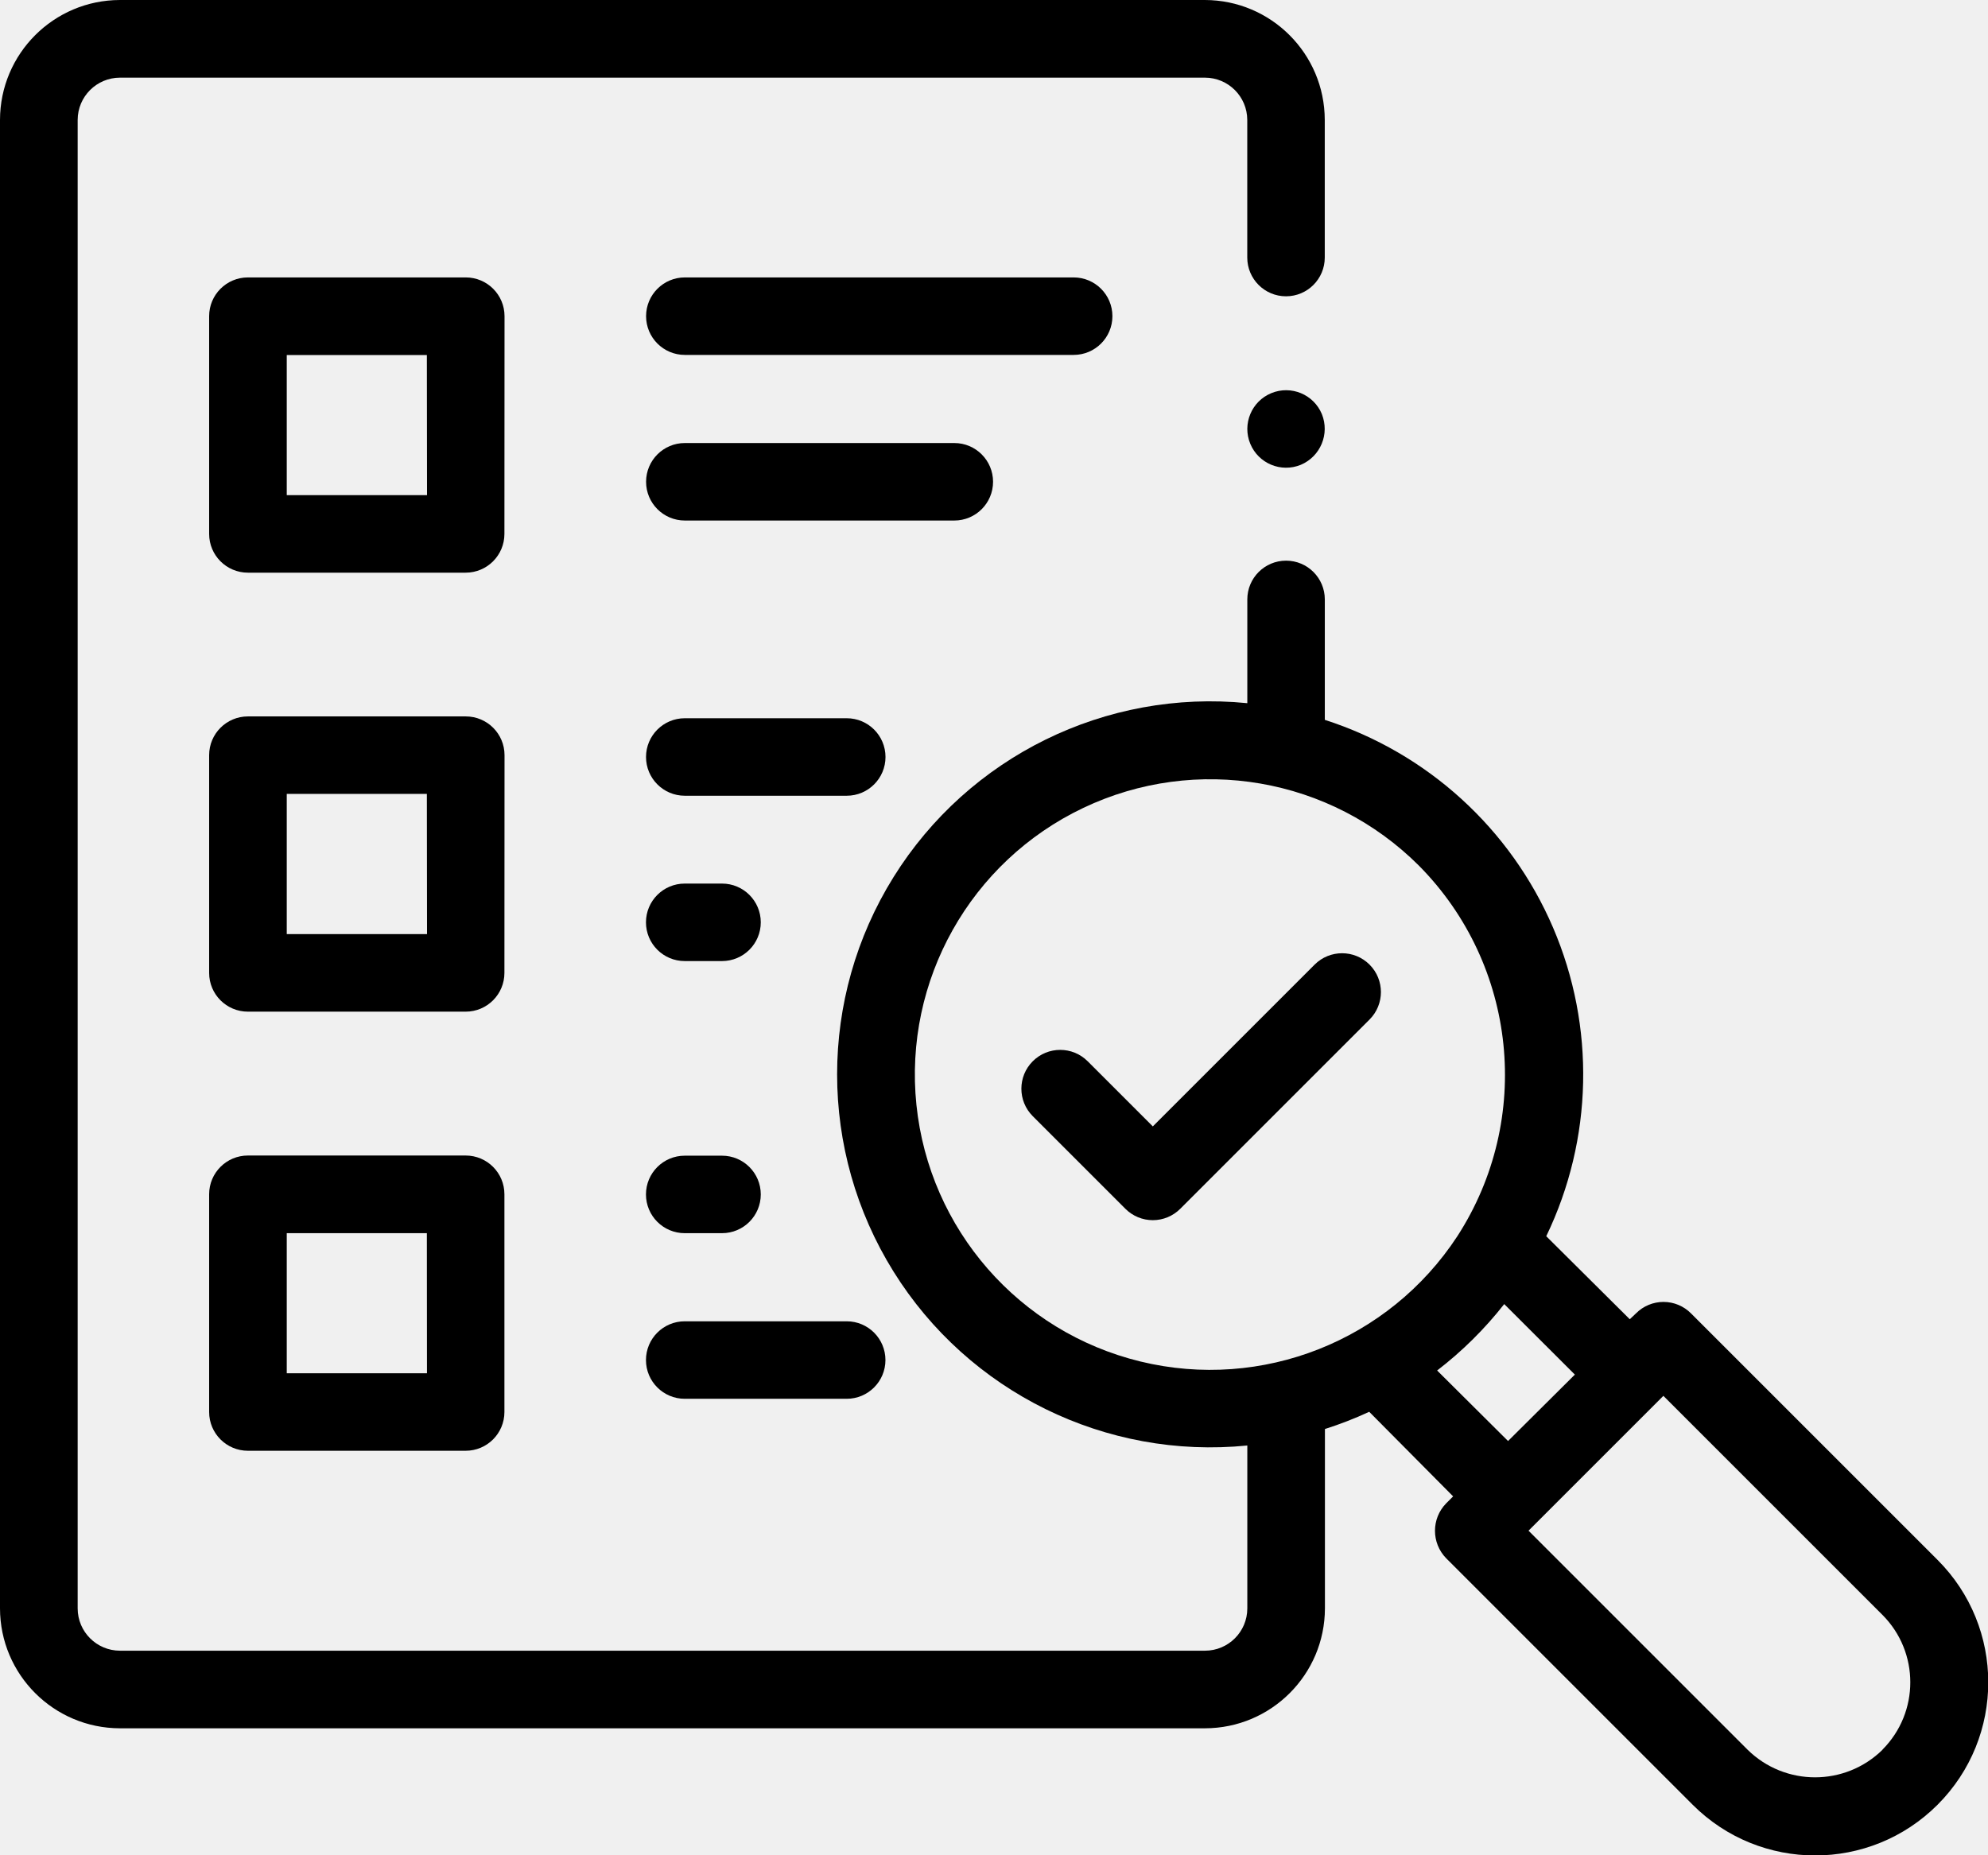
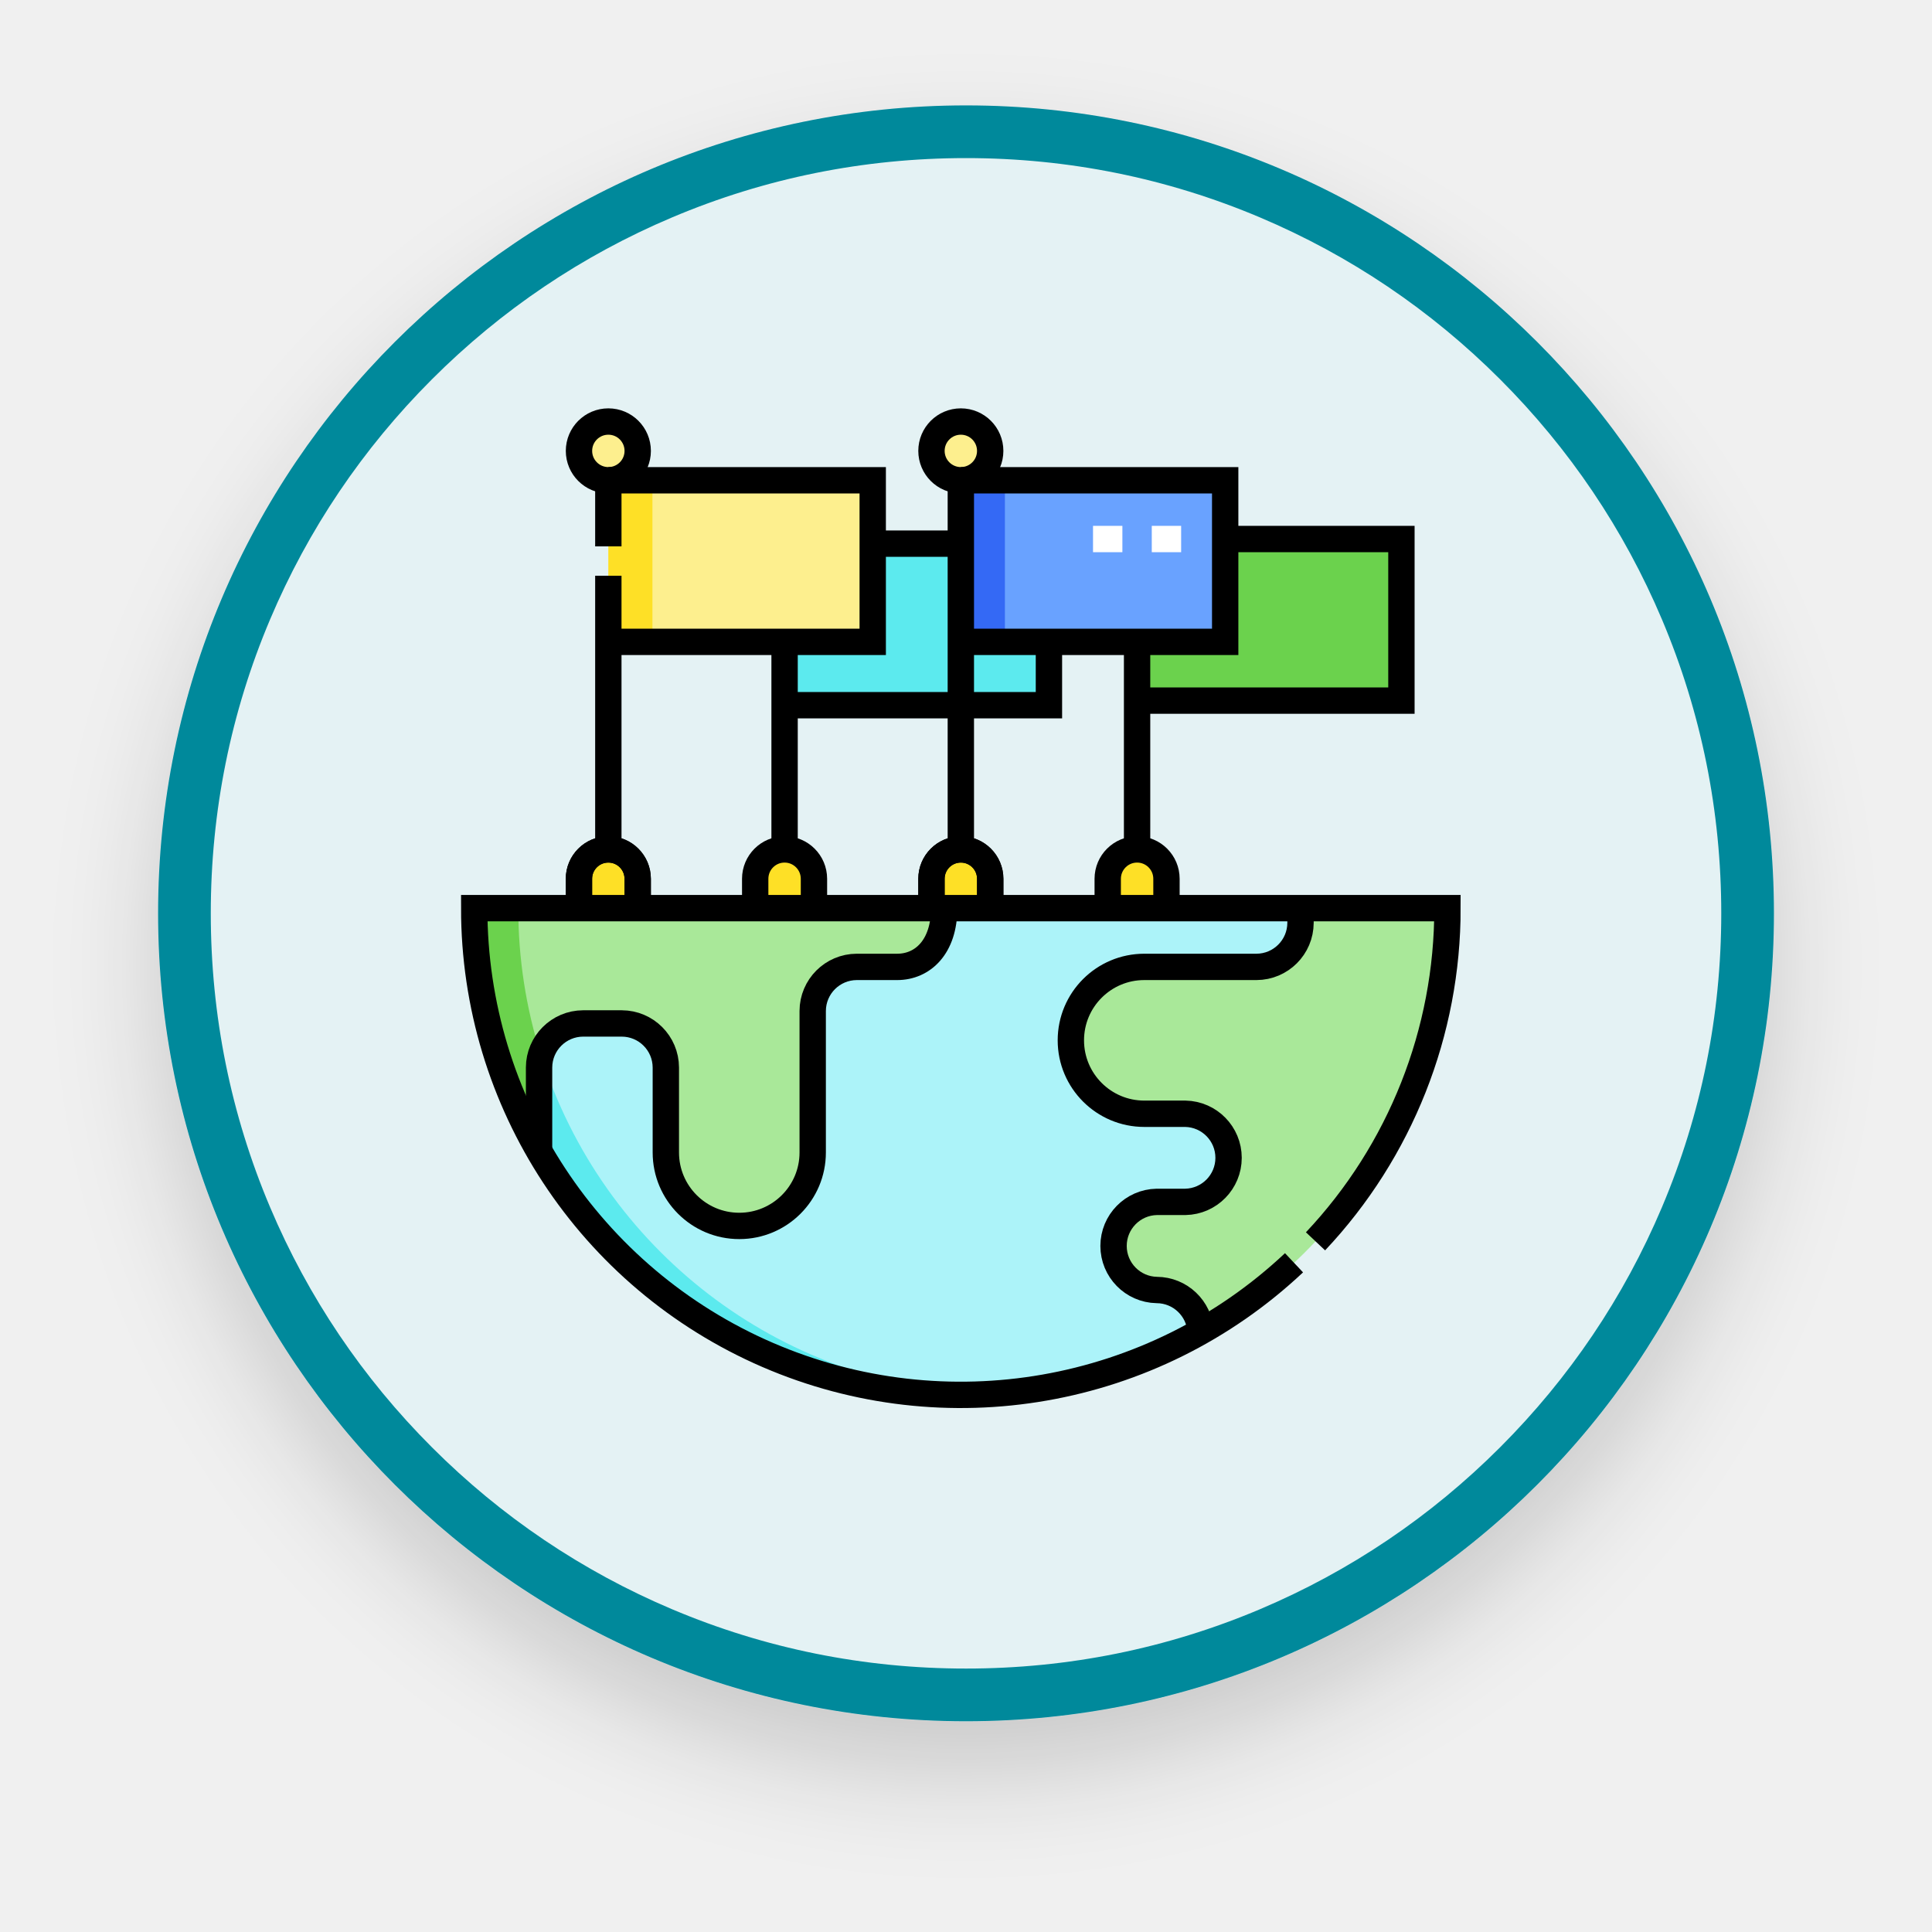
- <svg xmlns="http://www.w3.org/2000/svg" width="35.912" height="33.504" viewBox="0 0 35.912 33.504">
-   <g id="Group_1182332" data-name="Group 1182332" transform="translate(0 -17.166)">
-     <g id="Group_1180277" data-name="Group 1180277" transform="translate(0 17.166)">
-       <path id="Path_1034111" data-name="Path 1034111" d="M35,45.347l-4.454-4.454a.7.7,0,0,0-.992,0L29.441,41,27.932,39.5a6.73,6.73,0,0,0-4-9.329V27.995a.7.7,0,1,0-1.4,0V29.87a6.739,6.739,0,1,0,0,13.411v2.943a.765.765,0,0,1-.764.764H2.167a.765.765,0,0,1-.764-.764V19.333a.765.765,0,0,1,.764-.764h19.6a.765.765,0,0,1,.764.764v2.486a.7.7,0,0,0,1.4,0V19.333a2.17,2.17,0,0,0-2.167-2.167H2.167A2.17,2.17,0,0,0,0,19.333v26.89a2.17,2.17,0,0,0,2.167,2.167h19.6a2.17,2.17,0,0,0,2.167-2.167v-3.24a6.692,6.692,0,0,0,.8-.311L26.25,44.2l-.126.126a.71.71,0,0,0,0,.992l4.454,4.454A3.125,3.125,0,0,0,35,45.347ZM26.326,39.5a5.335,5.335,0,1,1-.692-6.693A5.371,5.371,0,0,1,26.326,39.5Zm-.365,2.426a6.829,6.829,0,0,0,1.212-1.2L28.449,42,27.242,43.2Zm8.045,6.852a1.739,1.739,0,0,1-2.436,0l-3.958-3.958,2.436-2.436,3.958,3.958A1.724,1.724,0,0,1,34.006,48.775Z" transform="translate(0 -17.166)" />
-       <path id="Path_1034112" data-name="Path 1034112" d="M59.177,89.312a.7.7,0,0,0-.7-.7H54.541a.7.7,0,0,0-.7.7v3.934a.7.7,0,0,0,.7.7h3.934a.7.7,0,0,0,.7-.7Zm-1.4,3.233H55.243V90.014h2.531Z" transform="translate(-50.063 -83.6)" />
-       <path id="Path_1034113" data-name="Path 1034113" d="M59.177,202.4a.7.7,0,0,0-.7-.7H54.541a.7.7,0,0,0-.7.7v3.934a.7.7,0,0,0,.7.7h3.934a.7.7,0,0,0,.7-.7Zm-1.4,3.233H55.243V203.1h2.531Z" transform="translate(-50.063 -188.757)" />
-       <path id="Path_1034114" data-name="Path 1034114" d="M58.476,314.79H54.541a.7.7,0,0,0-.7.7v3.934a.7.7,0,0,0,.7.7h3.934a.7.7,0,0,0,.7-.7v-3.934A.7.7,0,0,0,58.476,314.79Zm-.7,3.934H55.243v-2.531h2.531Z" transform="translate(-50.063 -293.914)" />
-       <path id="Path_1034115" data-name="Path 1034115" d="M174.777,89.312a.7.7,0,0,0-.7-.7h-7.024a.7.7,0,1,0,0,1.4h7.024A.7.7,0,0,0,174.777,89.312Z" transform="translate(-154.682 -83.6)" />
-       <path id="Path_1034116" data-name="Path 1034116" d="M172.621,131.957a.7.7,0,0,0-.7-.7h-4.868a.7.7,0,1,0,0,1.4h4.868A.7.7,0,0,0,172.621,131.957Z" transform="translate(-154.682 -123.253)" />
-       <path id="Path_1034117" data-name="Path 1034117" d="M170.678,202.8a.7.7,0,0,0-.7-.7h-2.926a.7.7,0,1,0,0,1.4h2.926A.7.7,0,0,0,170.678,202.8Z" transform="translate(-154.682 -189.124)" />
-       <path id="Path_1034118" data-name="Path 1034118" d="M167.725,244.74h-.674a.7.7,0,1,0,0,1.4h.674a.7.7,0,1,0,0-1.4Z" transform="translate(-154.682 -228.777)" />
-       <path id="Path_1034119" data-name="Path 1034119" d="M167.051,316.193h.674a.7.7,0,1,0,0-1.4h-.674a.7.7,0,1,0,0,1.4Z" transform="translate(-154.682 -293.914)" />
-       <path id="Path_1034120" data-name="Path 1034120" d="M167.051,358.837h2.926a.7.7,0,1,0,0-1.4h-2.926a.7.7,0,1,0,0,1.4Z" transform="translate(-154.682 -333.566)" />
-       <path id="Path_1034121" data-name="Path 1034121" d="M264.237,264.6a.7.7,0,0,0-.992.992l1.673,1.673a.7.7,0,0,0,.992,0l3.419-3.419a.7.7,0,0,0-.992-.992l-2.923,2.923Z" transform="translate(-244.589 -245.427)" />
-       <path id="Path_1034122" data-name="Path 1034122" d="M322.567,118.112a.7.7,0,1,0-.38.915A.707.707,0,0,0,322.567,118.112Z" transform="translate(-298.688 -110.63)" />
+ <svg xmlns="http://www.w3.org/2000/svg" width="110" height="110" viewBox="0 0 110 110">
+   <defs>
+     <filter id="Path_982547" x="0" y="0" width="110" height="110" filterUnits="userSpaceOnUse">
+       <feOffset dy="3" input="SourceAlpha" />
+       <feGaussianBlur stdDeviation="3" result="blur" />
+       <feFlood flood-opacity="0.161" />
+       <feComposite operator="in" in2="blur" />
+       <feComposite in="SourceGraphic" />
+     </filter>
+   </defs>
+   <g id="Group_1173548" data-name="Group 1173548" transform="translate(-1421 -6397)">
+     <g id="Group_1173072" data-name="Group 1173072">
+       <g id="Group_1172124" data-name="Group 1172124" transform="translate(306 5574)">
+         <g id="Group_1171416" data-name="Group 1171416" transform="translate(-0.701 -6107)">
+           <g id="Group_1163803" data-name="Group 1163803" transform="translate(-0.494 2285.316)">
+             <g id="Group_1163015" data-name="Group 1163015" transform="translate(1.195 305.685)">
+               <g id="Group_1157017" data-name="Group 1157017" transform="translate(0 3549)">
+                 <g id="Group_1155793" data-name="Group 1155793" transform="translate(-0.999 -3894)">
+                   <g id="Group_1154704" data-name="Group 1154704" transform="translate(0 1466)">
+                     <g id="Group_1150790" data-name="Group 1150790" transform="translate(3 2320)">
+                       <g id="Group_1154214" data-name="Group 1154214" transform="translate(79 -5809)">
+                         <g id="Group_1152583" data-name="Group 1152583" transform="translate(1043 6713)">
+                           <g id="Group_1146973" data-name="Group 1146973" transform="translate(0 0)">
+                             <g id="Group_1146954" data-name="Group 1146954">
+                               <g transform="matrix(1, 0, 0, 1, -9, -6)" filter="url(#Path_982547)">
+                                 <g id="Path_982547-2" data-name="Path 982547" transform="translate(9 6)" fill="#e4f2f4">
+                                   <path d="M 46 90.5 C 39.992 90.5 34.164 89.324 28.679 87.003 C 23.38 84.762 18.621 81.553 14.534 77.466 C 10.446 73.379 7.238 68.62 4.996 63.321 C 2.676 57.836 1.5 52.008 1.5 46 C 1.5 39.992 2.676 34.164 4.996 28.679 C 7.238 23.38 10.446 18.621 14.534 14.534 C 18.621 10.446 23.38 7.238 28.679 4.996 C 34.164 2.676 39.992 1.5 46 1.5 C 52.008 1.5 57.836 2.676 63.321 4.996 C 68.62 7.238 73.379 10.446 77.466 14.534 C 81.554 18.621 84.762 23.38 87.004 28.679 C 89.324 34.164 90.5 39.992 90.5 46 C 90.5 52.008 89.324 57.836 87.004 63.321 C 84.762 68.62 81.554 73.379 77.466 77.466 C 73.379 81.553 68.62 84.762 63.321 87.003 C 57.836 89.324 52.008 90.5 46 90.5 Z" stroke="none" />
+                                   <path d="M 46 3 C 40.194 3 34.563 4.136 29.263 6.378 C 24.143 8.544 19.544 11.644 15.594 15.594 C 11.644 19.544 8.544 24.143 6.378 29.263 C 4.136 34.563 3 40.194 3 46 C 3 51.806 4.136 57.437 6.378 62.737 C 8.544 67.857 11.644 72.455 15.594 76.405 C 19.544 80.355 24.143 83.456 29.263 85.622 C 34.563 87.863 40.194 89 46 89 C 51.806 89 57.437 87.863 62.737 85.622 C 67.857 83.456 72.456 80.355 76.406 76.405 C 80.356 72.455 83.456 67.857 85.622 62.737 C 87.864 57.437 89 51.806 89 46 C 89 40.194 87.864 34.563 85.622 29.263 C 83.456 24.143 80.356 19.544 76.406 15.594 C 72.456 11.644 67.857 8.544 62.737 6.378 C 57.437 4.136 51.806 3 46 3 M 46 -7.62939453125e-06 C 71.405 -7.62939453125e-06 92 20.595 92 46 C 92 71.405 71.405 92 46 92 C 20.595 92 0 71.405 0 46 C 0 20.595 20.595 -7.62939453125e-06 46 -7.62939453125e-06 Z" stroke="none" fill="#01899b" />
+                                 </g>
+                               </g>
+                             </g>
+                           </g>
+                         </g>
+                       </g>
+                     </g>
+                   </g>
+                 </g>
+               </g>
+             </g>
+           </g>
+         </g>
+       </g>
+       <g id="flags_9531199" transform="translate(1440.5 6413.5)">
+         <g id="Group_1173070" data-name="Group 1173070" transform="translate(7.5 7.5)">
+           <rect id="Rectangle_414529" data-name="Rectangle 414529" width="15.051" height="9.198" transform="translate(7.638 3.345)" fill="#fdef8e" />
+           <path id="Path_1038781" data-name="Path 1038781" d="M171.018,69.861v5.59H166v3.608h15.051V75.451h-5.017v-5.59Z" transform="translate(-148.329 -62.908)" fill="#5ceaee" fill-rule="evenodd" />
+           <rect id="Rectangle_414530" data-name="Rectangle 414530" width="15.051" height="9.198" transform="translate(27.706 3.345)" fill="#69a2ff" />
+           <path id="Path_1038782" data-name="Path 1038782" d="M346,73.353V76.7H361.05V67.5H351.016v5.853Z" transform="translate(-308.259 -60.81)" fill="#6bd24d" fill-rule="evenodd" />
+           <path id="Path_1038783" data-name="Path 1038783" d="M58.726,259.345a2.516,2.516,0,0,0-2.509,2.509v8.058a4.181,4.181,0,1,1-8.362,0v-4.838a2.516,2.516,0,0,0-2.509-2.509h-2.2a2.516,2.516,0,0,0-2.509,2.509v4.759A27.724,27.724,0,0,0,78.3,280.114a2.516,2.516,0,0,0-2.5-2.373,2.509,2.509,0,1,1,0-5.017h1.631a2.509,2.509,0,0,0,0-5.017H75.1a4.181,4.181,0,1,1,0-8.362h6.386a2.516,2.516,0,0,0,2.509-2.509V256H63.7c0,2.216-1.227,3.345-2.676,3.345h-2.3Z" transform="translate(-36.943 -228.294)" fill="#acf3f9" fill-rule="evenodd" />
+           <path id="Path_1038784" data-name="Path 1038784" d="M45.656,259.344a4.181,4.181,0,1,0,0,8.362h2.329a2.509,2.509,0,1,1,0,5.017H46.354a2.509,2.509,0,1,0,0,5.017,2.516,2.516,0,0,1,2.5,2.373A27.7,27.7,0,0,0,62.912,256H54.55v.836a2.516,2.516,0,0,1-2.509,2.509H45.656ZM7.5,256a27.578,27.578,0,0,0,3.695,13.832v-4.759a2.516,2.516,0,0,1,2.509-2.509h2.2a2.516,2.516,0,0,1,2.509,2.509v4.838a4.181,4.181,0,1,0,8.362,0v-8.058a2.516,2.516,0,0,1,2.509-2.509h2.3c1.449,0,2.676-1.129,2.676-3.345H7.5Z" transform="translate(-7.5 -228.293)" fill="#a9e899" fill-rule="evenodd" />
+           <path id="Path_1038785" data-name="Path 1038785" d="M62.674,10.845A1.672,1.672,0,1,0,61,9.172a1.672,1.672,0,0,0,1.672,1.672Zm18.4-1.672A1.672,1.672,0,1,0,82.743,7.5,1.672,1.672,0,0,0,81.071,9.172Z" transform="translate(-55.037 -7.5)" fill="#fdef8e" fill-rule="evenodd" />
+           <path id="Path_1038786" data-name="Path 1038786" d="M64.347,227.672a1.672,1.672,0,0,0-3.345,0v1.672h3.345v-1.672Zm26.758,0v1.672H94.45v-1.672a1.672,1.672,0,0,0-3.345,0Zm-10.034,0v1.672h3.345v-1.672a1.672,1.672,0,0,0-3.345,0Zm-10.034,0v1.672h3.345v-1.672a1.672,1.672,0,0,0-3.345,0Z" transform="translate(-55.037 -201.639)" fill="#fee026" fill-rule="evenodd" />
+           <path id="Path_1038787" data-name="Path 1038787" d="M7.5,256a27.578,27.578,0,0,0,3.695,13.832v-4.759a2.487,2.487,0,0,1,.1-.709A27.671,27.671,0,0,1,10.009,256Z" transform="translate(-7.5 -228.294)" fill="#6bd24d" fill-rule="evenodd" />
+           <path id="Path_1038788" data-name="Path 1038788" d="M40.741,331.025a2.487,2.487,0,0,0-.1.709v4.759a27.7,27.7,0,0,0,24.011,13.874q.639,0,1.271-.029A27.708,27.708,0,0,1,40.741,331.025Z" transform="translate(-36.943 -294.954)" fill="#5ceaee" fill-rule="evenodd" />
+           <rect id="Rectangle_414531" data-name="Rectangle 414531" width="2.509" height="9.198" transform="translate(7.638 3.345)" fill="#fee026" />
+           <rect id="Rectangle_414532" data-name="Rectangle 414532" width="2.509" height="9.198" transform="translate(27.706 3.345)" fill="#3469f5" />
+           <path id="Path_1038789" data-name="Path 1038789" d="M326.844,67.5h1.672m-5.017,0h1.672" transform="translate(-288.267 -60.81)" fill="none" stroke="#fff" stroke-miterlimit="22.926" stroke-width="1.5" fill-rule="evenodd" />
+         </g>
+         <g id="Group_1173071" data-name="Group 1173071" transform="translate(7.5 7.5)">
+           <path id="Path_1038790" data-name="Path 1038790" d="M55.4,274.97A27.607,27.607,0,0,0,62.912,256H7.5a27.7,27.7,0,0,0,46.676,20.191" transform="translate(-7.5 -228.294)" fill="none" stroke="#000" stroke-miterlimit="22.926" stroke-width="1.5" fill-rule="evenodd" />
+           <path id="Path_1038791" data-name="Path 1038791" d="M63.7,256c0,2.216-1.227,3.345-2.676,3.345h-2.3a2.516,2.516,0,0,0-2.509,2.509v8.058a4.181,4.181,0,1,1-8.362,0v-4.838a2.516,2.516,0,0,0-2.509-2.509h-2.2a2.516,2.516,0,0,0-2.509,2.509v4.759" transform="translate(-36.943 -228.294)" fill="none" stroke="#000" stroke-miterlimit="22.926" stroke-width="1.5" fill-rule="evenodd" />
+           <path id="Path_1038792" data-name="Path 1038792" d="M319.609,280.114a2.516,2.516,0,0,0-2.5-2.373,2.509,2.509,0,0,1,0-5.017h1.631a2.509,2.509,0,0,0,0-5.017H316.4a4.181,4.181,0,1,1,0-8.362h6.386a2.516,2.516,0,0,0,2.509-2.509V256" transform="translate(-278.249 -228.294)" fill="none" stroke="#000" stroke-miterlimit="22.926" stroke-width="1.5" fill-rule="evenodd" />
+           <path id="Path_1038793" data-name="Path 1038793" d="M241,229.345v-1.672a1.672,1.672,0,0,1,3.345,0v1.672" transform="translate(-214.966 -201.639)" fill="none" stroke="#000" stroke-miterlimit="22.926" stroke-width="1.5" fill-rule="evenodd" />
+           <line id="Line_1073" data-name="Line 1073" y1="21.016" transform="translate(27.706 3.345)" fill="none" stroke="#000" stroke-miterlimit="22.926" stroke-width="1.5" />
+           <circle id="Ellipse_12062" data-name="Ellipse 12062" cx="1.672" cy="1.672" r="1.672" transform="translate(26.034)" fill="none" stroke="#000" stroke-miterlimit="22.926" stroke-width="1.5" />
+           <path id="Path_1038794" data-name="Path 1038794" d="M256,37.5h15.051v9.2H256" transform="translate(-228.294 -34.155)" fill="none" stroke="#000" stroke-miterlimit="22.926" stroke-width="1.5" fill-rule="evenodd" />
+           <path id="Path_1038795" data-name="Path 1038795" d="M331,229.345v-1.672a1.672,1.672,0,1,1,3.345,0v1.672" transform="translate(-294.931 -201.639)" fill="none" stroke="#000" stroke-miterlimit="22.926" stroke-width="1.5" fill-rule="evenodd" />
+           <path id="Path_1038796" data-name="Path 1038796" d="M346,85.172V73.353m5.017-5.853H361.05v9.2H346" transform="translate(-308.259 -60.81)" fill="none" stroke="#000" stroke-miterlimit="22.926" stroke-width="1.5" fill-rule="evenodd" />
+           <path id="Path_1038797" data-name="Path 1038797" d="M151,229.345v-1.672a1.672,1.672,0,0,1,3.345,0v1.672" transform="translate(-135.002 -201.639)" fill="none" stroke="#000" stroke-miterlimit="22.926" stroke-width="1.5" fill-rule="evenodd" />
+           <path id="Path_1038798" data-name="Path 1038798" d="M241,229.345v-1.672a1.672,1.672,0,0,1,3.345,0v1.672" transform="translate(-214.966 -201.639)" fill="none" stroke="#000" stroke-miterlimit="22.926" stroke-width="1.5" fill-rule="evenodd" />
+           <path id="Path_1038799" data-name="Path 1038799" d="M166,87.533V75.451m5.017-5.59h5.017m5.017,5.59v3.608H166" transform="translate(-148.329 -62.908)" fill="none" stroke="#000" stroke-miterlimit="22.926" stroke-width="1.5" fill-rule="evenodd" />
+           <path id="Path_1038800" data-name="Path 1038800" d="M61,229.345v-1.672a1.672,1.672,0,0,1,3.345,0v1.672" transform="translate(-55.037 -201.639)" fill="none" stroke="#000" stroke-miterlimit="22.926" stroke-width="1.5" fill-rule="evenodd" />
+           <path id="Path_1038801" data-name="Path 1038801" d="M76,58.516V42.935m0-1.672V37.5" transform="translate(-68.364 -34.155)" fill="none" stroke="#000" stroke-miterlimit="22.926" stroke-width="1.5" fill-rule="evenodd" />
+           <circle id="Ellipse_12063" data-name="Ellipse 12063" cx="1.672" cy="1.672" r="1.672" transform="translate(5.965)" fill="none" stroke="#000" stroke-miterlimit="22.926" stroke-width="1.5" />
+           <path id="Path_1038802" data-name="Path 1038802" d="M76,37.5H91.053v9.2H76" transform="translate(-68.364 -34.155)" fill="none" stroke="#000" stroke-miterlimit="22.926" stroke-width="1.5" fill-rule="evenodd" />
+           <path id="Path_1038803" data-name="Path 1038803" d="M61,229.345v-1.672a1.672,1.672,0,0,1,3.345,0v1.672" transform="translate(-55.037 -201.639)" fill="none" stroke="#000" stroke-miterlimit="22.926" stroke-width="1.5" fill-rule="evenodd" />
+         </g>
+       </g>
    </g>
  </g>
</svg>
